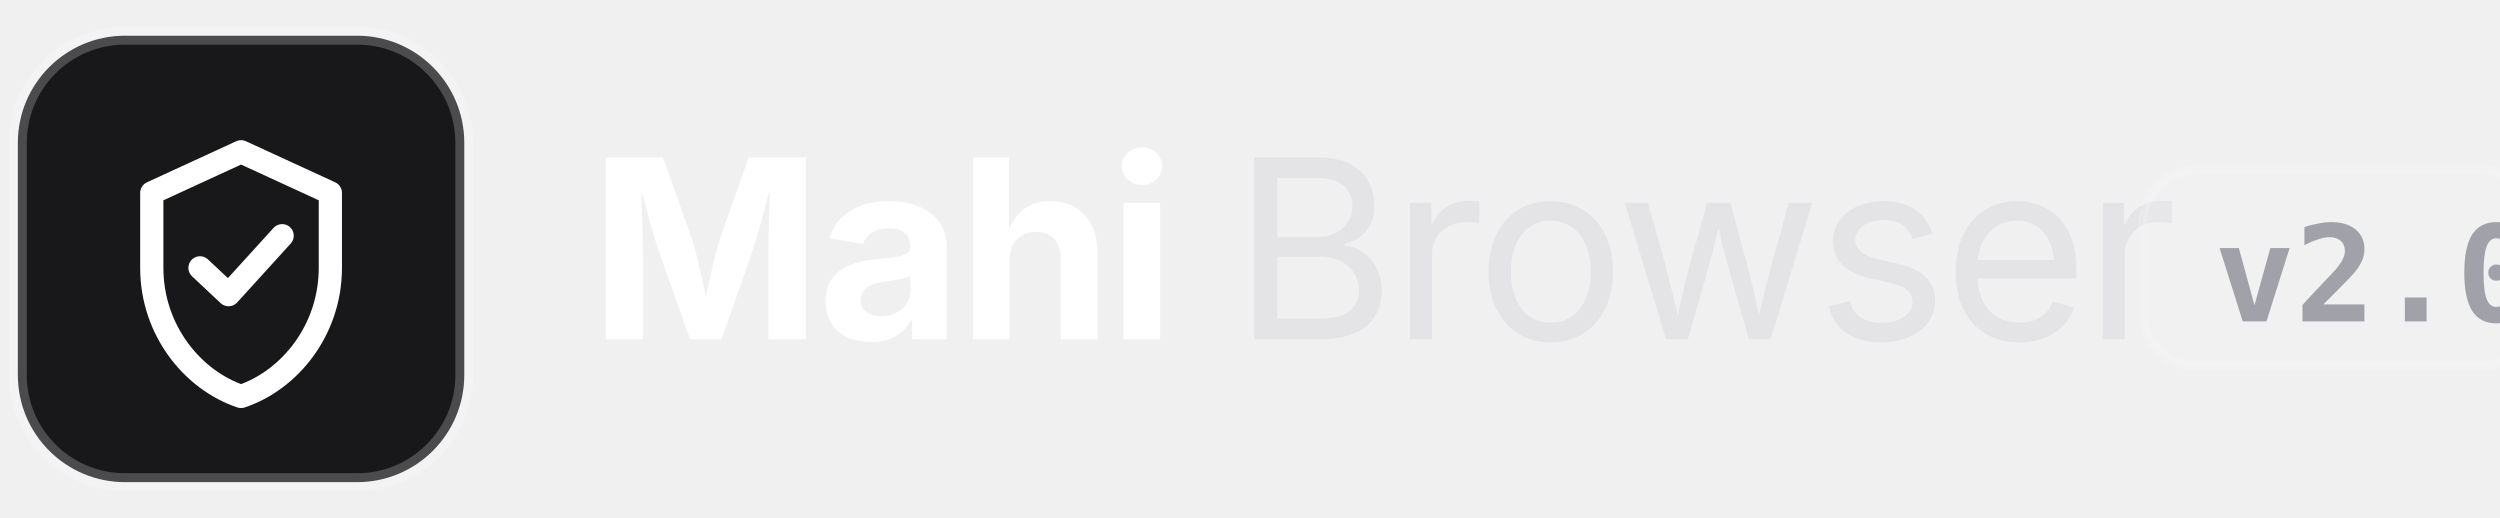
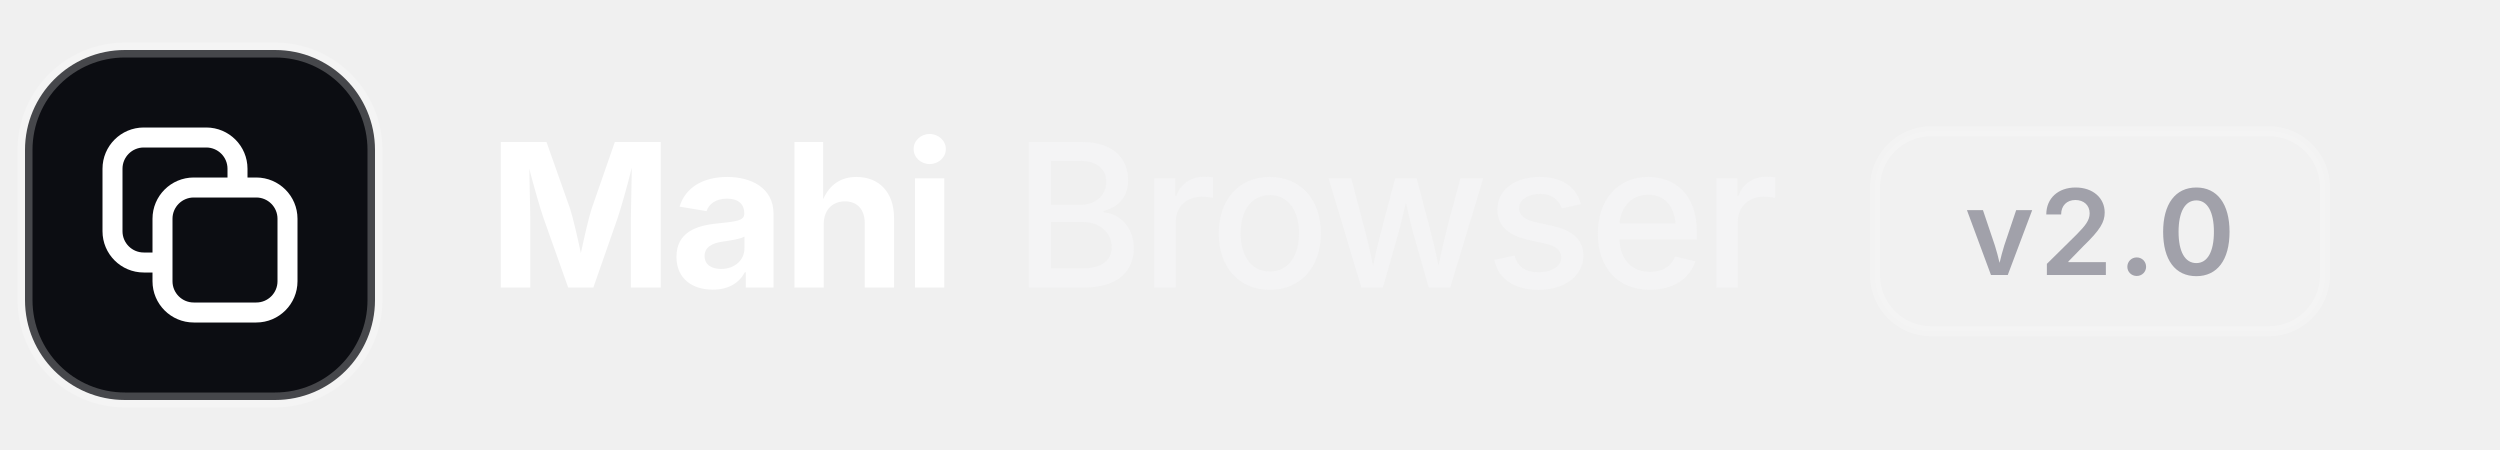
- <svg xmlns="http://www.w3.org/2000/svg" viewBox="0 0 140 29">
-   <defs>
-     <style>
-       .txt-m { font-family: 'Inter', system-ui, sans-serif; font-size: 14px; font-weight: 700; fill: #ffffff; letter-spacing: -0.02em; }
-       .txt-b { font-family: 'Inter', system-ui, sans-serif; font-size: 14px; font-weight: 400; fill: #e4e4e7; letter-spacing: -0.02em; }
-       .badge-bg { fill: rgba(255, 255, 255, 0.1); stroke: rgba(255, 255, 255, 0.15); stroke-width: 0.5px; }
-       .badge-txt { font-family: 'JetBrains Mono', monospace; font-size: 7.5px; font-weight: 600; fill: #a1a1aa; }
-     </style>
-   </defs>
-   <g transform="translate(1, 2)">
-     <rect width="25" height="25" rx="6" fill="#18181b" stroke="rgba(255,255,255,0.22)" stroke-width="1" />
-     <path d="M12.5 6.5 L7.5 8.8 V13 C7.5 16.5 9.8 19.3 12.5 20.2 C15.2 19.3 17.5 16.5 17.5 13 V8.8 Z" fill="none" stroke="#ffffff" stroke-width="1.3" stroke-linejoin="round" />
-     <path d="M10.2 13 L11.8 14.5 L14.8 11.2" fill="none" stroke="#ffffff" stroke-width="1.3" stroke-linecap="round" stroke-linejoin="round" />
+ <svg xmlns="http://www.w3.org/2000/svg" width="200" height="36" viewBox="0 0 200 36" fill="none">
+   <g transform="translate(2, 4)">
+     <rect width="28" height="28" rx="8" fill="#0C0D12" stroke="rgba(255, 255, 255, 0.24)" stroke-width="1.2" />
+     <rect x="7" y="7" width="10" height="10" rx="2.5" stroke="#FFFFFF" stroke-width="1.6" fill="none" />
+     <rect x="11" y="11" width="10" height="10" rx="2.5" stroke="#FFFFFF" stroke-width="1.6" fill="#0C0D12" />
  </g>
-   <text x="33" y="19" class="txt-m">Mahi</text>
-   <text x="69" y="19" class="txt-b">Browser</text>
-   <rect x="120" y="9.5" width="22" height="11" rx="3" class="badge-bg" />
-   <text x="124" y="18" class="badge-txt">v2.0</text>
+   <text x="39" y="23" fill="#FFFFFF" font-family="-apple-system, BlinkMacSystemFont, 'Inter', 'Segoe UI', sans-serif" font-size="16" font-weight="700" letter-spacing="-0.02em">Mahi</text>
+   <text x="81" y="23" fill="#F4F4F5" font-family="-apple-system, BlinkMacSystemFont, 'Inter', 'Segoe UI', sans-serif" font-size="16" font-weight="500" letter-spacing="-0.02em">Browser</text>
+   <rect x="150" y="10.5" width="36" height="16" rx="4.5" fill="rgba(255, 255, 255, 0.08)" stroke="rgba(255, 255, 255, 0.22)" stroke-width="0.8" />
+   <text x="168" y="22" text-anchor="middle" fill="#A1A1AA" font-family="-apple-system, BlinkMacSystemFont, 'JetBrains Mono', monospace" font-size="9.5" font-weight="600" letter-spacing="0.04em">v2.0</text>
</svg>
